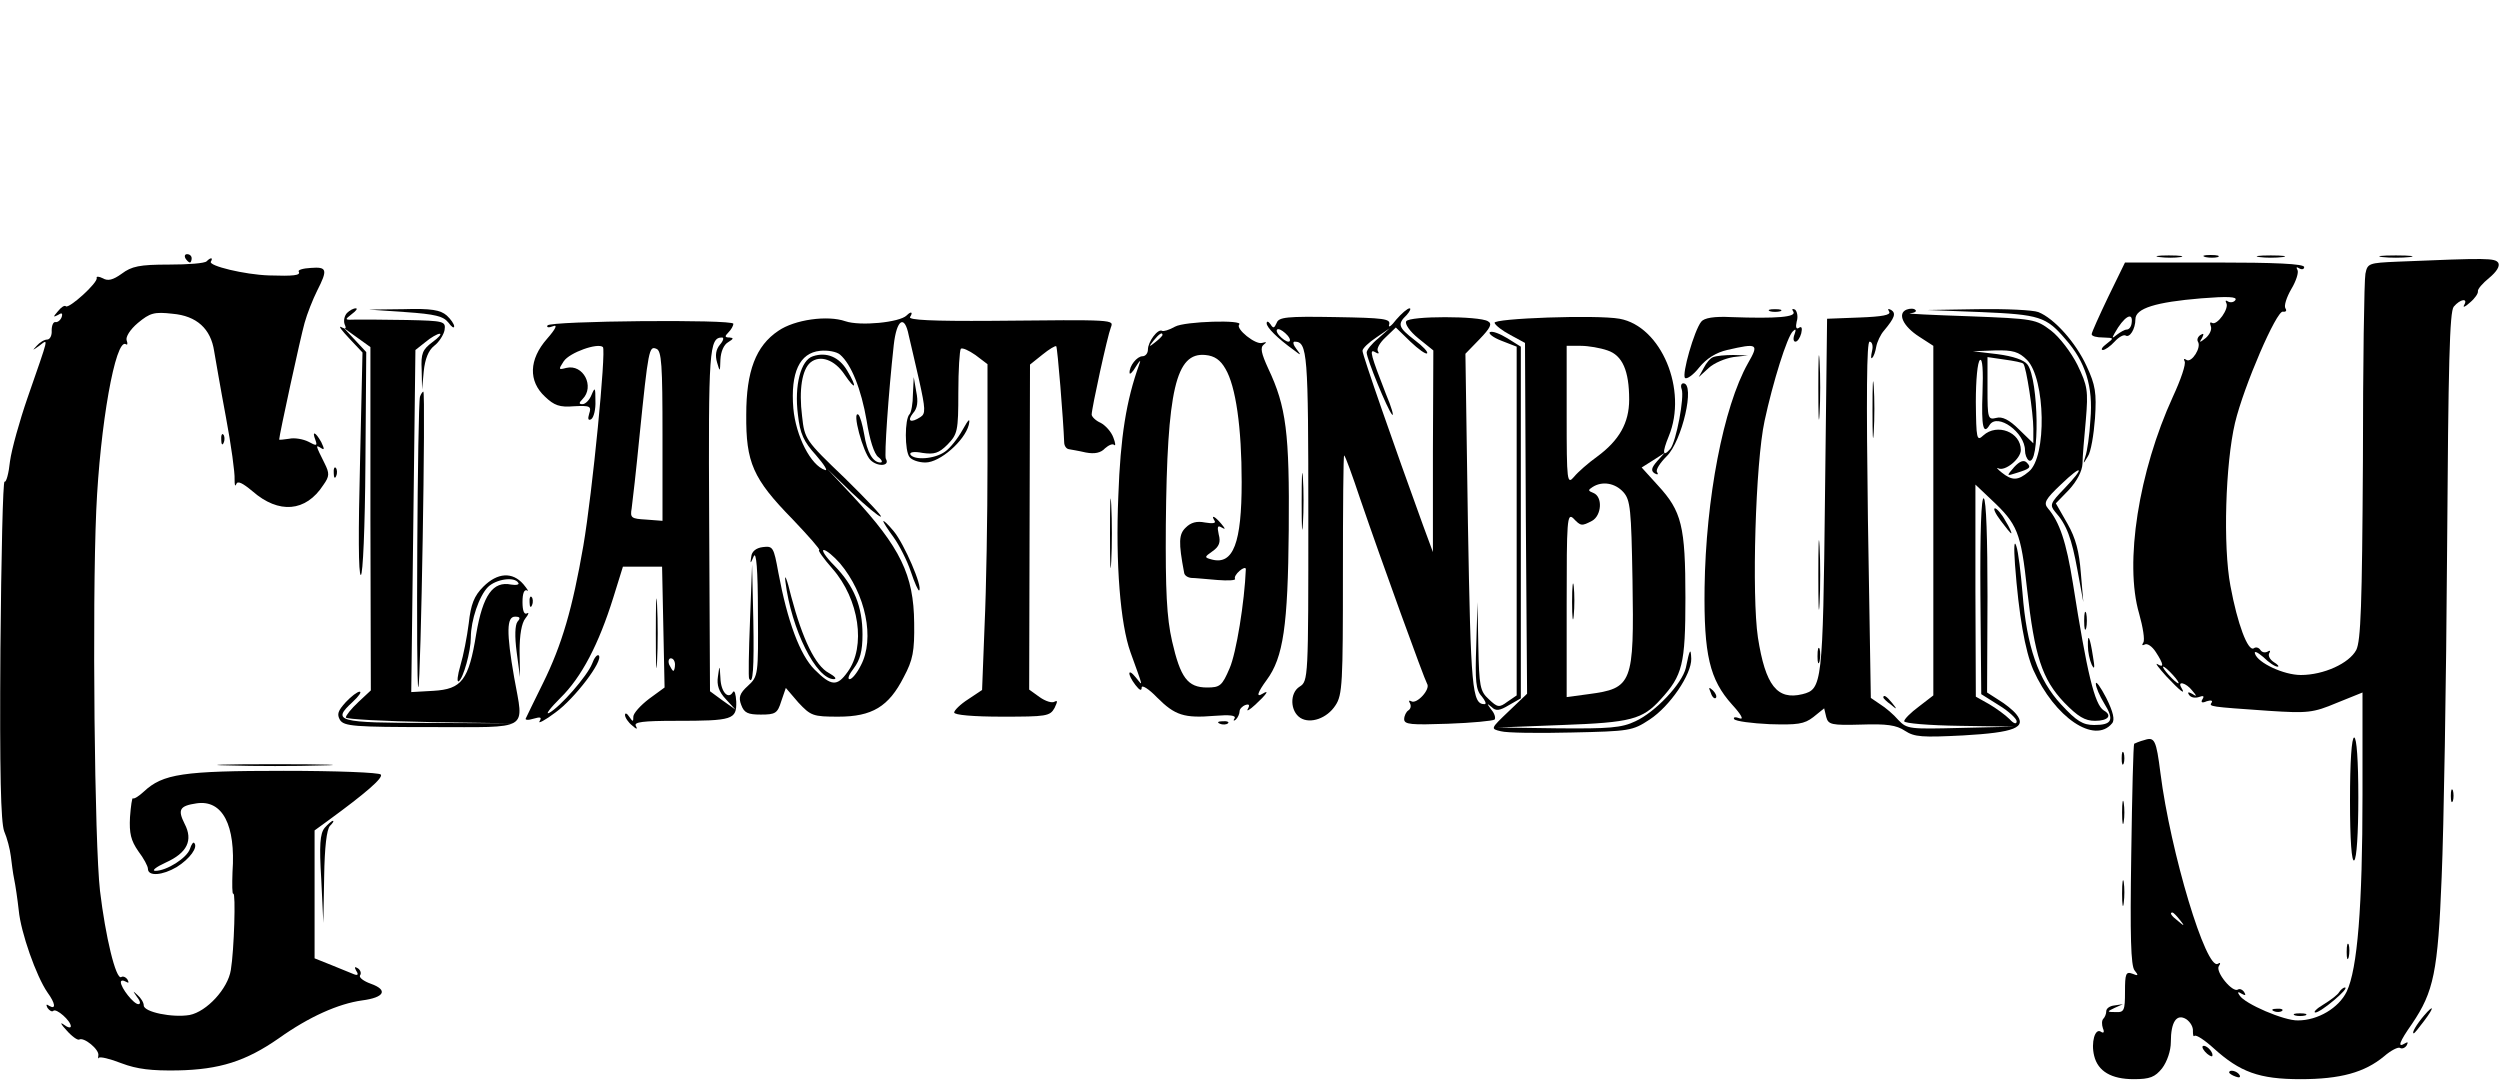
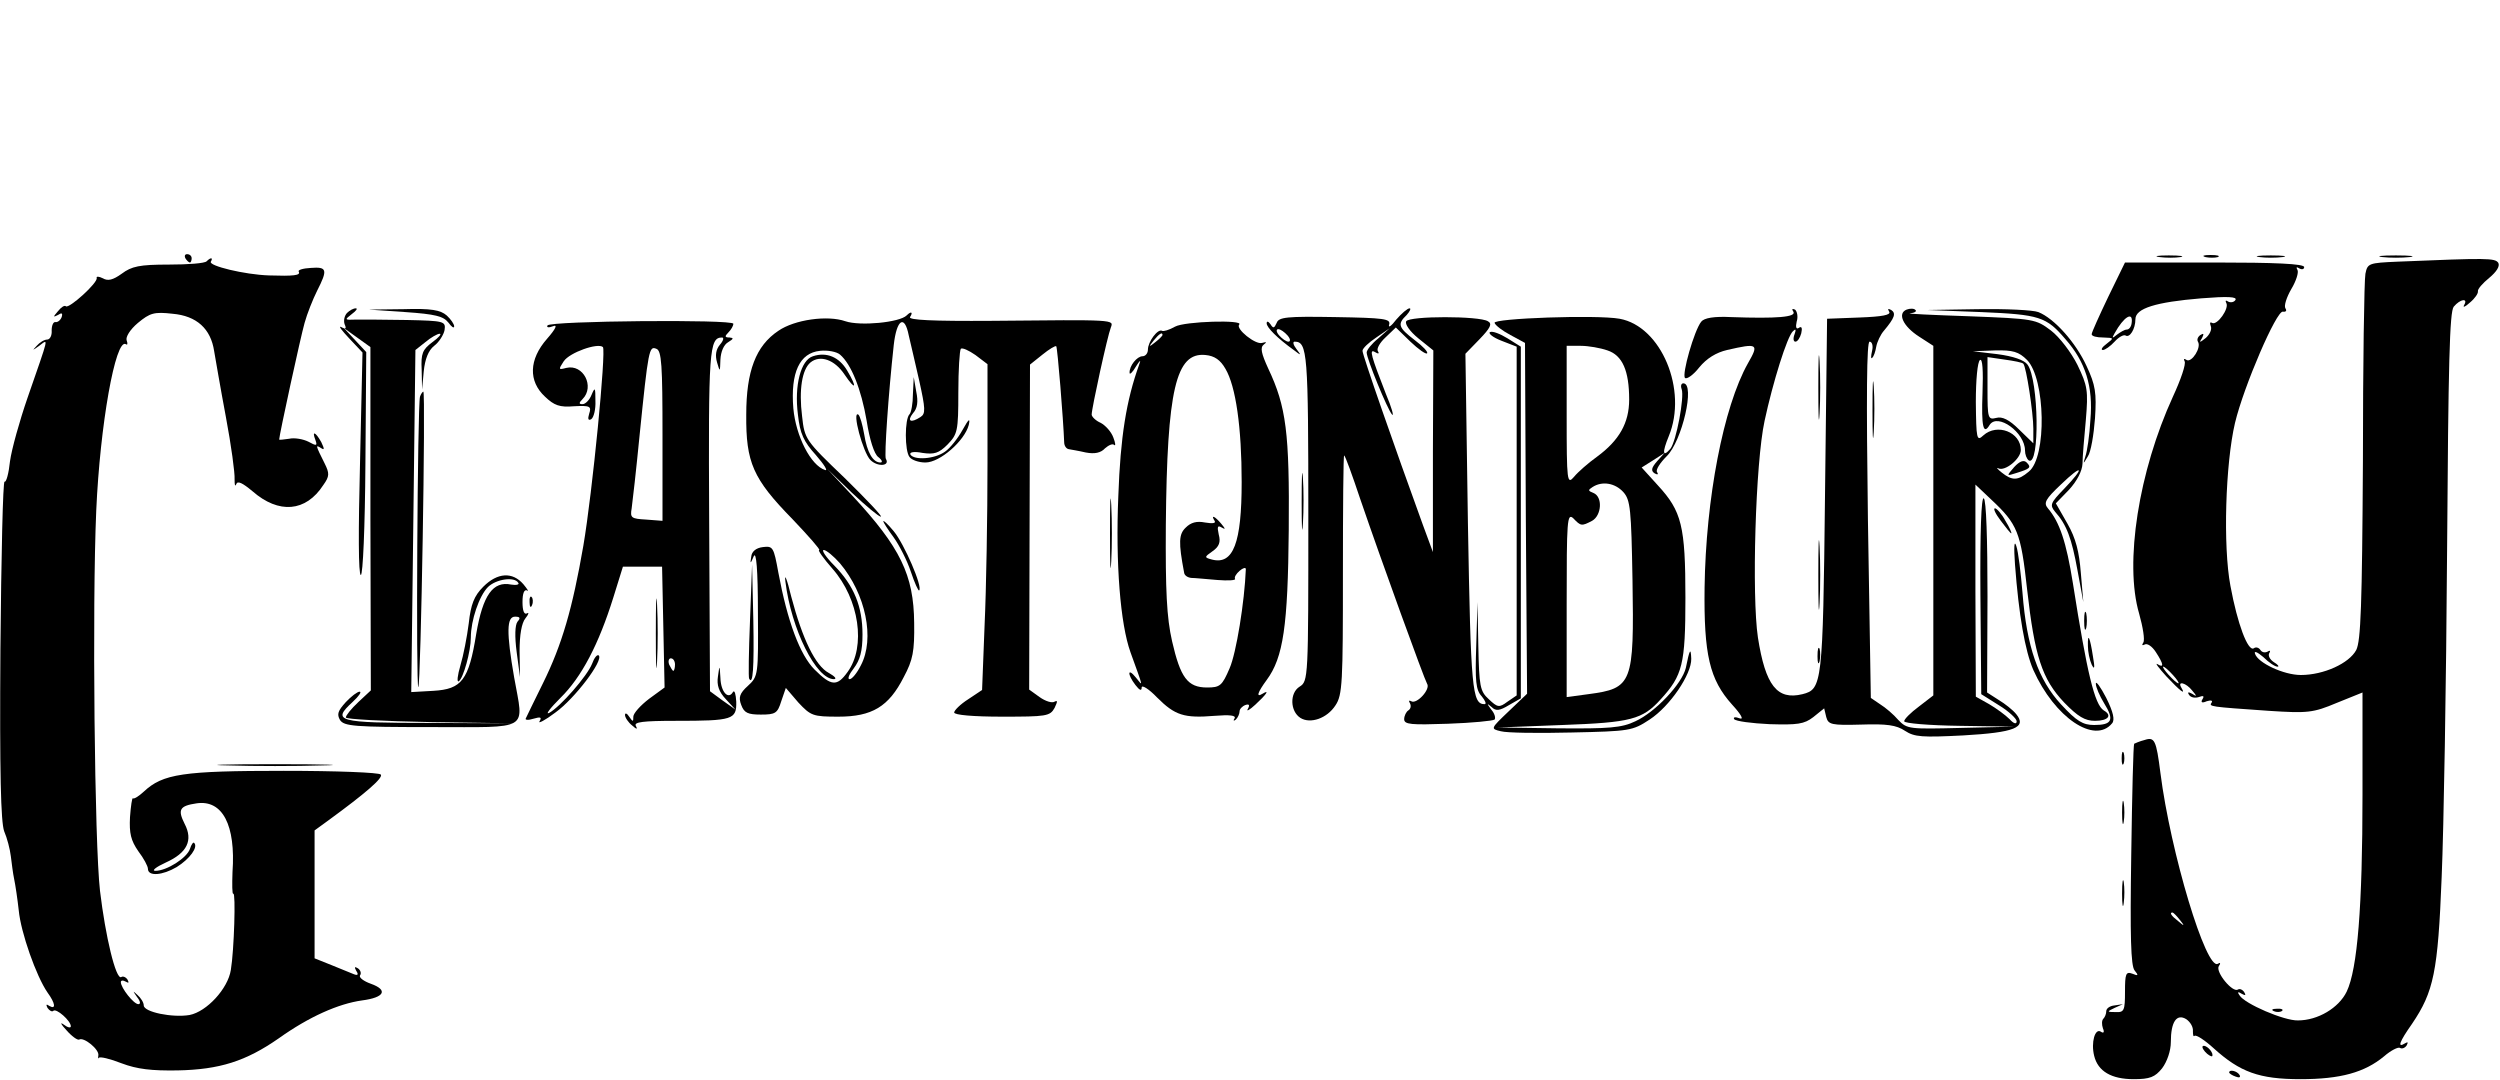
<svg xmlns="http://www.w3.org/2000/svg" version="1.0" width="600pt" height="259pt" viewBox="0 0 600 259" preserveAspectRatio="xMidYMid meet" id="svg262">
  <defs id="defs262" />
  <g transform="translate(0,259) scale(0.1,-0.1)" fill="#000000" stroke="none" id="g262">
    <path d="M445 1970 c3 -5 8 -10 11 -10 2 0 4 5 4 10 0 6 -5 10 -11 10 -5 0 -7 -4 -4 -10z" id="path1" />
    <path d="M5183 1973 c15 -2 37 -2 50 0 12 2 0 4 -28 4 -27 0 -38 -2 -22 -4z" id="path2" />
    <path d="M5293 1973 c9 -2 23 -2 30 0 6 3 -1 5 -18 5 -16 0 -22 -2 -12 -5z" id="path3" />
    <path d="M5423 1973 c15 -2 39 -2 55 0 15 2 2 4 -28 4 -30 0 -43 -2 -27 -4z" id="path4" />
    <path d="M5718 1973 c17 -2 47 -2 65 0 17 2 3 4 -33 4 -36 0 -50 -2 -32 -4z" id="path5" />
    <path d="M496 1963 c-4 -5 -45 -8 -91 -8 -70 0 -89 -4 -113 -22 -21 -15 -33 -18 -45 -11 -10 5 -16 5 -15 1 4 -11 -67 -75 -74 -68 -3 3 -11 -2 -19 -12 -12 -14 -12 -15 0 -9 9 6 12 5 9 -5 -3 -8 -10 -13 -15 -12 -5 1 -9 -8 -9 -20 1 -12 -4 -22 -11 -22 -7 0 -18 -7 -25 -15 -11 -12 -11 -12 6 0 23 17 25 28 -28 -125 -19 -55 -38 -123 -42 -152 -3 -29 -9 -51 -13 -49 -4 3 -8 -179 -10 -402 -2 -299 1 -415 9 -437 7 -16 14 -43 16 -60 2 -16 5 -41 8 -55 3 -14 8 -48 11 -75 5 -53 42 -158 69 -197 19 -26 21 -42 4 -32 -7 5 -8 3 -4 -5 5 -7 11 -10 14 -7 7 7 42 -24 42 -37 0 -5 -8 -3 -17 4 -10 7 -7 1 6 -13 13 -15 27 -25 31 -23 11 7 49 -24 46 -38 -1 -6 -1 -9 1 -6 2 4 27 -2 55 -13 37 -14 72 -18 134 -17 101 2 164 22 243 77 73 52 143 83 200 91 54 7 63 25 21 40 -17 6 -29 15 -26 20 4 5 1 13 -5 17 -8 5 -9 3 -4 -6 6 -9 4 -12 -6 -8 -8 3 -32 13 -54 22 l-40 16 0 154 0 153 33 24 c89 65 132 102 126 110 -3 5 -107 9 -233 9 -242 0 -290 -7 -336 -50 -12 -11 -23 -18 -26 -16 -2 2 -5 -18 -7 -45 -2 -39 2 -56 20 -82 13 -17 23 -36 23 -42 0 -19 35 -16 69 4 32 20 52 48 42 58 -2 3 -7 -4 -10 -14 -7 -22 -56 -53 -83 -53 -10 0 1 9 25 20 51 23 66 53 45 93 -17 34 -12 43 29 49 62 9 94 -52 86 -165 -1 -30 -1 -54 2 -52 6 4 2 -135 -6 -183 -7 -45 -58 -100 -99 -108 -41 -7 -110 7 -110 23 0 7 -7 18 -15 25 -12 11 -12 11 -1 -5 8 -10 9 -17 3 -17 -11 0 -42 39 -42 53 0 4 5 5 12 1 7 -4 8 -3 4 5 -4 6 -11 9 -15 6 -13 -7 -38 98 -51 207 -13 113 -19 682 -9 913 9 204 46 414 71 399 4 -3 5 1 2 9 -3 8 8 26 27 42 29 24 39 27 83 22 58 -5 92 -36 100 -90 3 -17 15 -88 28 -157 13 -69 22 -136 21 -150 0 -14 1 -19 4 -12 3 9 15 3 39 -17 63 -55 128 -50 170 15 15 21 15 28 3 52 -22 44 -22 45 -9 37 9 -6 9 -3 1 14 -14 25 -23 28 -14 5 5 -14 3 -15 -17 -4 -12 6 -33 10 -46 7 -13 -2 -24 -3 -24 -2 0 10 52 249 61 280 6 22 20 57 30 77 26 51 24 58 -15 55 -19 -1 -32 -5 -29 -9 5 -9 -12 -11 -72 -9 -58 2 -145 23 -139 33 6 10 0 11 -10 1z" id="path6" />
    <path d="M5754 1962 c-69 -3 -72 -4 -77 -29 -3 -15 -6 -218 -6 -451 -2 -344 -5 -430 -16 -452 -17 -32 -78 -60 -133 -60 -41 0 -103 29 -110 51 -3 8 6 4 20 -8 13 -13 28 -23 34 -23 5 0 1 5 -9 11 -9 6 -14 15 -11 21 4 6 2 8 -4 4 -6 -3 -13 -2 -17 4 -4 6 -11 8 -16 4 -14 -8 -39 58 -56 150 -18 95 -12 293 11 391 21 88 100 271 115 267 7 -1 10 2 6 8 -4 6 3 27 14 46 12 20 18 40 15 46 -4 7 -2 8 4 4 7 -4 12 -2 12 3 0 8 -70 11 -215 11 l-215 0 -40 -82 c-22 -46 -40 -86 -40 -90 0 -5 12 -8 28 -8 26 -1 26 -1 8 -15 -11 -8 -15 -15 -9 -15 5 0 18 9 28 20 10 11 21 17 26 15 10 -7 24 15 24 39 0 26 49 41 158 50 63 5 87 4 82 -4 -3 -5 -11 -7 -17 -4 -6 4 -8 3 -5 -3 8 -13 -22 -55 -34 -48 -5 3 -6 0 -3 -8 3 -8 -3 -20 -12 -28 -15 -12 -17 -12 -9 0 5 10 4 12 -4 7 -6 -4 -9 -11 -6 -16 9 -14 -15 -51 -27 -44 -6 4 -8 3 -5 -3 4 -6 -9 -44 -28 -85 -82 -179 -117 -399 -81 -521 9 -32 14 -63 10 -69 -4 -6 -3 -8 3 -5 6 4 18 -4 27 -18 19 -29 20 -39 4 -29 -7 4 3 -9 21 -29 34 -36 48 -47 36 -27 -10 17 12 11 26 -7 12 -14 12 -16 0 -8 -9 5 -12 4 -7 -3 4 -6 14 -8 23 -5 11 4 14 3 9 -5 -5 -8 -1 -10 10 -5 10 3 15 2 12 -3 -7 -10 -6 -10 137 -20 93 -6 106 -5 163 19 l62 25 0 -245 c0 -268 -12 -419 -38 -473 -19 -39 -69 -69 -117 -69 -33 -1 -128 40 -140 60 -6 8 -4 10 5 4 9 -5 11 -4 6 4 -4 6 -11 9 -15 6 -13 -8 -54 42 -46 56 5 7 4 10 -2 6 -28 -18 -114 268 -138 458 -10 79 -14 87 -38 79 -12 -3 -23 -8 -25 -9 -2 -2 -5 -121 -7 -266 -3 -197 -1 -267 8 -278 10 -12 9 -14 -5 -8 -16 6 -18 0 -18 -43 0 -45 -2 -50 -22 -49 -22 0 -22 1 -3 10 l20 9 -20 -3 c-11 -1 -20 -7 -20 -14 0 -6 -3 -14 -7 -18 -4 -4 -4 -14 -1 -23 4 -9 2 -13 -5 -8 -14 9 -24 -26 -16 -58 9 -37 41 -56 95 -56 39 0 51 5 68 26 12 16 21 42 21 63 0 49 14 69 37 55 10 -7 17 -19 16 -29 0 -9 1 -14 4 -11 4 3 24 -10 46 -30 63 -57 109 -74 208 -74 96 0 154 16 201 55 16 14 34 23 38 20 5 -3 12 0 16 6 4 8 3 9 -4 5 -19 -12 -14 3 17 47 52 77 62 124 71 352 5 116 11 467 13 782 3 451 6 575 16 587 16 19 35 21 25 4 -4 -7 2 -5 14 6 12 10 20 22 19 27 -1 5 11 19 27 32 18 15 26 28 22 36 -8 12 -26 12 -242 3z m-638 -147 c-1 -9 -6 -16 -12 -16 -5 0 -15 -6 -23 -12 -12 -10 -13 -9 -6 3 22 40 45 54 41 25z m99 -845 c10 -11 16 -20 13 -20 -3 0 -13 9 -23 20 -10 11 -16 20 -13 20 3 0 13 -9 23 -20z m16 -587 c13 -16 12 -17 -3 -4 -17 13 -22 21 -14 21 2 0 10 -8 17 -17z" id="path8" />
    <path d="M833 1839 c-6 -6 -9 -18 -6 -27 5 -11 3 -13 -8 -7 -8 4 1 -8 19 -27 l32 -34 -6 -267 c-4 -159 -4 -267 2 -267 5 0 10 114 11 268 l2 267 -27 29 -27 29 32 -23 32 -23 0 -412 1 -412 -30 -28 c-17 -16 -30 -32 -30 -37 0 -4 91 -9 203 -11 l202 -3 -204 1 c-222 0 -235 4 -185 50 15 14 23 25 17 25 -5 0 -20 -11 -33 -25 -19 -21 -22 -29 -14 -43 10 -15 34 -17 219 -17 241 0 222 -11 199 119 -19 109 -18 146 2 146 12 0 14 -3 6 -12 -6 -8 -7 -35 -2 -73 l8 -60 -1 62 c0 40 5 68 14 79 8 10 9 15 4 12 -7 -4 -11 6 -11 27 0 21 4 31 11 28 5 -4 1 3 -9 15 -26 30 -62 28 -96 -6 -22 -22 -30 -42 -35 -88 -4 -32 -13 -78 -20 -101 -7 -24 -9 -41 -4 -38 11 7 29 72 29 105 0 41 20 100 41 121 19 19 64 26 73 10 3 -4 -5 -6 -17 -4 -44 9 -68 -25 -84 -118 -18 -112 -35 -133 -103 -137 l-53 -3 5 410 5 411 24 19 c13 11 29 20 34 20 6 0 -2 -9 -17 -20 -24 -18 -28 -27 -26 -67 l1 -47 4 44 c3 29 11 50 25 61 12 9 23 27 25 38 3 21 -1 22 -90 24 -50 1 -105 1 -122 1 -28 -1 -29 -1 -11 13 11 8 15 14 10 14 -6 0 -15 -5 -21 -11z" id="path12" />
    <path d="M973 1841 c72 -5 91 -10 103 -25 8 -11 14 -15 14 -9 0 5 -8 17 -18 26 -15 13 -37 17 -103 15 l-84 -1 88 -6z" id="path13" />
    <path d="M3351 1823 c-12 -16 -20 -21 -17 -12 4 14 -12 16 -130 18 -116 2 -135 0 -140 -14 -6 -13 -8 -14 -15 -3 -5 7 -9 8 -9 2 0 -10 26 -36 65 -64 18 -14 19 -14 6 3 -7 9 -9 17 -4 17 31 0 33 -26 33 -420 0 -388 0 -395 -21 -408 -24 -15 -23 -59 2 -75 24 -15 64 -1 84 30 17 25 18 55 18 316 0 158 1 286 3 284 3 -2 20 -49 38 -103 52 -152 154 -433 161 -445 9 -13 -25 -50 -38 -42 -5 3 -7 1 -3 -5 3 -6 2 -13 -4 -17 -5 -3 -10 -13 -10 -21 0 -13 17 -14 105 -11 58 2 108 7 112 10 3 4 0 15 -8 24 -11 15 -11 16 1 6 10 -10 19 -9 42 5 l28 16 0 422 0 422 -32 20 c-18 11 -36 18 -42 15 -5 -3 7 -13 28 -21 l36 -14 0 -419 0 -418 -22 -15 c-20 -15 -24 -14 -45 6 -21 19 -23 31 -25 127 l-2 106 -3 -104 c-3 -86 -1 -107 13 -122 9 -11 12 -19 7 -19 -30 0 -33 35 -40 434 l-6 407 34 35 c26 27 31 37 20 43 -21 13 -188 13 -196 0 -4 -6 8 -24 29 -41 l36 -29 -1 -242 0 -242 -24 65 c-69 190 -145 408 -145 418 0 6 15 20 33 32 l32 22 -27 -24 c-16 -13 -28 -28 -28 -34 0 -15 50 -137 61 -149 5 -5 -1 17 -15 50 -35 90 -41 109 -26 100 8 -5 11 -4 7 2 -4 6 5 21 18 33 l25 24 35 -34 c19 -18 37 -31 40 -28 3 3 -10 17 -30 32 -39 30 -42 38 -19 60 8 9 11 16 7 16 -5 0 -19 -12 -32 -27z m-261 -38 c7 -8 8 -15 2 -15 -5 0 -15 7 -22 15 -7 8 -8 15 -2 15 5 0 15 -7 22 -15z" id="path28" />
-     <path d="M4248 1843 c6 -2 18 -2 25 0 6 3 1 5 -13 5 -14 0 -19 -2 -12 -5z" id="path34" />
    <path d="M4304 1842 c8 -13 -39 -17 -150 -13 -40 2 -64 -2 -71 -11 -17 -21 -47 -127 -39 -135 4 -4 20 7 34 25 18 22 41 36 67 42 74 17 77 15 50 -32 -59 -105 -101 -325 -104 -538 -2 -161 12 -221 66 -281 22 -24 29 -37 18 -33 -10 4 -16 3 -13 -2 4 -5 42 -10 85 -12 67 -2 83 0 105 17 l26 21 5 -21 c5 -18 12 -20 84 -18 61 2 84 -1 105 -15 23 -15 41 -16 140 -11 123 7 153 19 127 51 -8 10 -27 25 -42 34 l-28 18 1 230 c0 138 -3 233 -9 236 -6 4 -9 -81 -8 -232 l2 -238 43 -27 c23 -14 42 -32 42 -38 0 -8 -7 -6 -17 5 -10 10 -32 26 -49 36 l-32 18 -1 255 0 254 38 -36 c63 -59 71 -78 86 -215 18 -161 36 -216 89 -272 33 -34 50 -44 74 -44 32 0 42 13 21 25 -22 14 -40 89 -74 305 -16 100 -32 147 -60 180 -11 13 -6 22 31 57 53 51 59 43 8 -10 -33 -34 -35 -39 -22 -55 28 -31 40 -64 54 -141 l14 -76 -6 70 c-4 51 -12 83 -32 118 l-28 49 32 33 c19 21 31 44 32 62 0 15 4 63 8 105 6 71 4 82 -20 132 -15 30 -43 67 -64 83 -36 27 -40 28 -197 34 -88 3 -151 6 -141 7 11 1 17 5 13 8 -3 4 -13 4 -21 1 -23 -9 -9 -40 30 -65 l34 -22 0 -420 0 -419 -35 -27 c-19 -14 -35 -30 -35 -35 0 -5 60 -10 133 -11 l132 -2 -129 -3 c-123 -3 -129 -3 -150 19 -11 13 -31 30 -44 38 l-22 15 -7 428 c-4 299 -3 427 4 427 6 0 9 -10 6 -22 -3 -13 -3 -20 0 -17 4 3 8 15 10 27 2 11 10 29 19 39 25 30 29 41 17 49 -8 4 -9 3 -5 -4 5 -8 -17 -12 -71 -14 l-78 -3 -5 -425 c-5 -453 -7 -464 -54 -476 -61 -15 -89 21 -107 136 -15 100 -6 419 16 520 20 93 54 202 68 215 7 7 8 4 4 -7 -4 -10 -3 -18 2 -18 5 0 11 9 14 20 3 13 1 18 -6 13 -6 -4 -8 2 -5 15 4 12 1 25 -4 29 -7 3 -8 1 -4 -5z m561 -116 c44 -45 48 -233 4 -268 -26 -22 -40 -22 -65 -2 -10 8 -14 13 -8 10 16 -8 54 23 54 44 0 43 -57 65 -90 35 -16 -15 -17 -9 -18 80 0 53 4 97 10 101 6 4 8 -24 6 -80 -3 -80 2 -101 17 -76 19 30 85 -18 85 -61 0 -10 4 -20 9 -24 27 -16 24 194 -3 230 -8 11 -34 20 -72 25 l-59 7 53 2 c43 1 57 -3 77 -23z m-9 -9 c7 -7 24 -118 24 -156 l0 -35 -34 33 c-24 24 -41 32 -55 28 -20 -5 -21 -1 -21 70 l0 76 41 -6 c22 -3 43 -7 45 -10z" id="path35" />
    <path d="M4834 1469 c-19 -22 -19 -22 6 -14 32 10 36 13 24 25 -7 7 -17 3 -30 -11z" id="path36" />
    <path d="M4755 1841 c140 -6 156 -11 202 -65 48 -54 67 -114 60 -193 -2 -38 -8 -77 -12 -88 -6 -20 -6 -20 6 0 7 10 14 51 17 91 4 61 1 80 -20 125 -26 57 -78 115 -116 130 -13 5 -78 8 -145 7 l-122 -2 130 -5z" id="path38" />
    <path d="M2176 1833 c-17 -17 -112 -26 -147 -14 -43 15 -122 4 -161 -23 -54 -36 -77 -97 -77 -201 -1 -115 16 -154 111 -251 39 -41 68 -74 64 -74 -4 0 10 -20 32 -45 64 -73 81 -187 36 -248 -25 -35 -39 -34 -79 6 -35 35 -65 115 -87 233 -11 61 -13 64 -37 61 -17 -2 -27 -11 -28 -23 -3 -18 -2 -18 6 1 6 13 10 -32 10 -134 1 -151 1 -154 -24 -177 -20 -18 -23 -28 -16 -46 7 -19 16 -23 47 -23 35 0 40 3 49 32 l11 32 30 -35 c30 -32 35 -34 96 -34 81 0 121 24 157 95 22 41 26 62 25 130 -1 115 -33 181 -148 305 l-61 65 60 -58 c33 -31 64 -57 69 -57 5 0 -35 42 -87 93 -94 90 -96 93 -102 148 -8 64 0 112 20 129 23 19 58 7 82 -29 27 -40 31 -32 6 10 -19 32 -49 45 -82 34 -29 -9 -45 -70 -36 -140 5 -46 14 -65 43 -97 20 -23 30 -39 22 -36 -34 11 -70 81 -76 148 -7 86 15 133 64 138 18 2 40 -2 48 -9 27 -23 51 -83 64 -159 7 -45 18 -80 28 -87 9 -7 11 -13 5 -13 -18 0 -32 24 -39 68 -4 23 -10 44 -14 47 -16 10 11 -91 29 -109 17 -17 48 -15 37 3 -4 7 6 154 19 273 7 62 26 74 36 23 4 -16 15 -65 25 -108 15 -68 16 -80 3 -88 -23 -15 -33 -10 -18 9 11 12 13 28 8 52 l-6 35 -2 -41 c0 -22 -4 -44 -8 -48 -12 -11 -12 -89 0 -103 5 -7 22 -13 38 -13 35 0 94 52 104 90 4 18 0 15 -15 -12 -11 -20 -30 -44 -42 -52 -25 -18 -74 -21 -83 -7 -3 6 9 8 29 4 28 -4 39 -1 60 20 24 25 26 32 26 125 0 54 3 101 6 105 4 3 19 -4 35 -15 l29 -22 0 -235 c0 -130 -3 -306 -7 -392 l-6 -155 -33 -22 c-19 -12 -34 -27 -34 -32 0 -6 46 -10 115 -10 106 0 115 1 126 21 7 15 8 19 0 15 -6 -4 -22 1 -36 11 l-25 18 1 390 1 390 30 24 c16 13 31 22 33 20 3 -3 17 -176 19 -230 0 -9 5 -16 11 -17 5 -1 24 -4 41 -8 21 -4 36 -1 46 10 9 8 19 12 22 8 4 -3 3 5 -2 18 -5 14 -19 29 -30 35 -12 5 -22 15 -22 20 0 15 38 189 46 209 7 19 13 19 -285 16 -144 -1 -201 2 -197 9 8 12 3 15 -8 4z m-160 -595 c62 -74 84 -181 50 -245 -9 -18 -21 -33 -27 -33 -6 0 -1 12 10 26 15 20 21 41 21 81 0 67 -20 117 -68 166 -20 20 -31 37 -25 37 6 0 24 -15 39 -32z" id="path39" />
    <path d="M3587 1815 c2 -6 19 -19 38 -29 l35 -19 2 -421 3 -421 -44 -42 c-44 -42 -44 -42 -19 -48 14 -4 90 -5 170 -3 139 3 146 4 187 31 49 32 101 109 100 146 -1 28 -4 23 -13 -22 -9 -38 -73 -106 -121 -128 -33 -16 -64 -18 -185 -17 l-145 2 155 6 c164 6 192 13 236 62 52 57 59 83 59 243 0 173 -9 208 -66 270 l-39 43 27 17 28 18 -18 -20 c-14 -16 -15 -23 -6 -29 7 -4 10 -3 6 3 -4 5 7 22 23 38 37 36 69 175 40 175 -5 0 -7 -6 -4 -14 7 -19 -13 -125 -27 -143 -19 -22 -20 -9 -4 30 46 111 -18 264 -118 282 -55 10 -305 1 -300 -10z m271 -66 c36 -12 52 -49 52 -118 0 -56 -24 -98 -77 -137 -21 -15 -46 -37 -55 -48 -17 -20 -18 -13 -18 147 l0 167 34 0 c18 0 47 -5 64 -11z m38 -340 c17 -19 19 -41 22 -211 4 -249 0 -260 -106 -274 l-52 -7 0 222 c0 202 1 221 16 207 18 -19 20 -19 45 -6 23 13 26 58 3 67 -13 5 -13 7 -2 14 23 15 54 10 74 -12z" id="path42" />
-     <path d="M3773 1145 c0 -38 2 -53 4 -32 2 20 2 52 0 70 -2 17 -4 1 -4 -38z" id="path47" />
    <path d="M1314 1809 c-3 -5 3 -6 13 -2 12 5 7 -6 -14 -30 -44 -50 -45 -102 -5 -139 22 -21 35 -26 70 -23 38 2 42 0 36 -18 -4 -13 -2 -17 5 -13 6 4 11 24 10 44 0 32 -1 34 -9 15 -5 -13 -15 -23 -22 -23 -9 0 -9 3 0 12 30 30 2 85 -39 75 -19 -5 -19 -4 -6 16 14 21 82 45 94 34 8 -9 -25 -348 -47 -477 -26 -150 -51 -237 -97 -330 -20 -41 -39 -79 -41 -84 -3 -4 6 -5 18 -1 17 5 21 4 15 -6 -5 -7 13 2 38 21 46 33 116 125 104 137 -4 3 -11 -6 -16 -20 -12 -30 -76 -103 -103 -118 -10 -5 2 11 27 36 51 50 92 129 127 241 l23 74 47 0 47 0 3 -145 3 -145 -37 -27 c-21 -16 -38 -35 -38 -43 0 -13 -1 -13 -10 0 -5 8 -10 10 -10 4 0 -6 8 -18 17 -25 11 -10 14 -10 9 -1 -5 9 16 12 96 12 137 0 146 3 145 46 -1 18 -4 29 -8 23 -11 -19 -29 0 -30 34 -2 32 -2 32 -6 3 -3 -20 2 -36 19 -54 l23 -25 -31 22 -30 22 -2 411 c-2 408 0 438 31 438 5 0 3 -8 -5 -17 -10 -12 -12 -26 -7 -43 7 -24 7 -23 8 7 1 19 8 36 19 42 13 8 13 10 3 11 -12 0 -12 3 -3 12 7 7 12 16 12 21 0 11 -439 7 -446 -4z m276 -265 l0 -204 -39 3 c-36 2 -39 4 -35 27 2 14 11 93 19 175 21 207 23 215 40 208 13 -4 15 -39 15 -209z m30 -549 c0 -8 -2 -15 -4 -15 -2 0 -6 7 -10 15 -3 8 -1 15 4 15 6 0 10 -7 10 -15z" id="path50" />
    <path d="M2820 1806 c-14 -8 -28 -12 -31 -10 -10 6 -34 -26 -34 -45 0 -9 -6 -16 -13 -16 -13 0 -32 -23 -31 -40 0 -5 7 1 15 15 10 16 13 18 8 5 -31 -86 -45 -174 -50 -315 -7 -163 5 -308 29 -375 32 -89 31 -83 13 -61 -20 25 -21 8 -1 -18 10 -13 15 -15 15 -6 0 7 17 -3 37 -24 43 -43 65 -50 138 -44 37 3 52 1 48 -6 -4 -6 -2 -7 3 -3 5 5 9 14 9 20 0 5 6 12 14 15 9 3 11 0 6 -9 -5 -8 4 -3 18 10 27 25 35 37 17 26 -16 -10 -12 3 10 33 40 54 51 130 53 360 2 233 -6 296 -49 387 -17 37 -20 51 -11 58 8 6 7 7 -4 4 -16 -5 -64 34 -55 44 13 12 -131 8 -154 -5z m-30 -20 c0 -2 -8 -10 -17 -17 -16 -13 -17 -12 -4 4 13 16 21 21 21 13z m151 -81 c25 -42 39 -141 39 -272 0 -146 -20 -199 -71 -186 -19 5 -19 6 1 20 16 11 20 22 15 40 -4 19 -3 23 7 17 10 -6 9 -3 -1 9 -15 18 -26 23 -16 7 4 -6 -5 -7 -23 -4 -20 4 -34 0 -46 -12 -17 -16 -18 -35 -4 -109 1 -6 8 -11 17 -12 9 0 37 -3 63 -5 25 -2 45 -1 42 3 -2 4 3 12 11 19 8 7 15 9 15 4 -3 -78 -23 -202 -39 -238 -18 -42 -23 -46 -54 -46 -47 0 -64 24 -84 111 -13 57 -16 121 -15 279 3 325 24 415 95 408 22 -2 36 -12 48 -33z" id="path53" />
    <path d="M4364 1660 c0 -69 1 -97 3 -62 2 34 2 90 0 125 -2 34 -3 6 -3 -63z" id="path70" />
-     <path d="M4112 1733 c-7 -2 -17 -14 -23 -26 l-12 -22 24 22 c13 12 40 23 59 26 l35 4 -35 1 c-19 0 -41 -2 -48 -5z" id="path80" />
    <path d="M4494 1605 c0 -60 1 -84 3 -52 2 32 2 81 0 110 -2 29 -3 3 -3 -58z" id="path84" />
    <path d="M1008 1638 c-6 -18 -10 -703 -4 -697 6 5 18 709 12 709 -2 0 -6 -6 -8 -12z" id="path93" />
-     <path d="M531 1534 c0 -11 3 -14 6 -6 3 7 2 16 -1 19 -3 4 -6 -2 -5 -13z" id="path110" />
    <path d="M3124 1385 c0 -60 1 -84 3 -52 2 32 2 81 0 110 -2 29 -3 3 -3 -58z" id="path120" />
-     <path d="M801 1454 c0 -11 3 -14 6 -6 3 7 2 16 -1 19 -3 4 -6 -2 -5 -13z" id="path122" />
    <path d="M2664 1310 c0 -74 1 -105 3 -67 2 37 2 97 0 135 -2 37 -3 6 -3 -68z" id="path127" />
    <path d="M4802 1340 c12 -16 23 -30 25 -30 2 0 -4 14 -14 30 -9 17 -21 30 -25 30 -5 0 1 -13 14 -30z" id="path134" />
    <path d="M2120 1339 c0 -3 11 -20 25 -39 13 -18 32 -55 41 -82 9 -27 18 -47 20 -45 9 8 -36 112 -61 142 -14 17 -25 27 -25 24z" id="path137" />
    <path d="M4364 1210 c0 -74 1 -105 3 -67 2 37 2 97 0 135 -2 37 -3 6 -3 -68z" id="path138" />
    <path d="M4836 1235 c9 -120 24 -207 44 -253 51 -114 147 -179 189 -128 7 8 3 27 -14 61 -14 27 -25 42 -25 34 0 -8 9 -29 20 -47 25 -40 19 -52 -24 -52 -27 0 -42 9 -79 49 -55 59 -83 139 -93 268 -4 48 -10 99 -15 113 -5 15 -6 -3 -3 -45z" id="path142" />
    <path d="M1800 1100 c-3 -74 -4 -137 -2 -139 9 -16 12 24 10 140 l-3 134 -5 -135z" id="path146" />
    <path d="M1885 1194 c14 -114 74 -235 117 -234 7 1 1 7 -13 15 -32 17 -63 81 -90 183 -10 42 -17 59 -14 36z" id="path147" />
    <path d="M1574 1070 c0 -74 1 -105 3 -67 2 37 2 97 0 135 -2 37 -3 6 -3 -68z" id="path153" />
    <path d="M1271 1144 c0 -11 3 -14 6 -6 3 7 2 16 -1 19 -3 4 -6 -2 -5 -13z" id="path156" />
    <path d="M5002 1100 c0 -19 2 -27 5 -17 2 9 2 25 0 35 -3 9 -5 1 -5 -18z" id="path162" />
    <path d="M5011 1039 c0 -13 4 -33 9 -44 7 -14 8 -8 3 20 -7 46 -13 59 -12 24z" id="path170" />
    <path d="M4362 1015 c0 -16 2 -22 5 -12 2 9 2 23 0 30 -3 6 -5 -1 -5 -18z" id="path174" />
-     <path d="M4106 927 c3 -10 9 -15 12 -12 3 3 0 11 -7 18 -10 9 -11 8 -5 -6z" id="path183" />
-     <path d="M4520 916 c0 -2 8 -10 18 -17 15 -13 16 -12 3 4 -13 16 -21 21 -21 13z" id="path185" />
-     <path d="M2928 853 c7 -3 16 -2 19 1 4 3 -2 6 -13 5 -11 0 -14 -3 -6 -6z" id="path192" />
-     <path d="M5640 669 c0 -97 4 -148 10 -144 6 4 10 65 10 151 0 89 -4 144 -10 144 -6 0 -10 -57 -10 -151z" id="path205" />
    <path d="M5092 770 c0 -14 2 -19 5 -12 2 6 2 18 0 25 -3 6 -5 1 -5 -13z" id="path208" />
    <path d="M548 753 c61 -2 163 -2 225 0 61 1 11 3 -113 3 -124 0 -174 -2 -112 -3z" id="path209" />
-     <path d="M5882 680 c0 -14 2 -19 5 -12 2 6 2 18 0 25 -3 6 -5 1 -5 -13z" id="path215" />
    <path d="M5093 640 c0 -25 2 -35 4 -22 2 12 2 32 0 45 -2 12 -4 2 -4 -23z" id="path218" />
-     <path d="M779 603 c-11 -14 -13 -41 -8 -123 l5 -105 2 111 c1 70 6 114 14 122 7 7 10 12 7 12 -3 0 -12 -8 -20 -17z" id="path225" />
    <path d="M5093 445 c0 -27 2 -38 4 -22 2 15 2 37 0 50 -2 12 -4 0 -4 -28z" id="path228" />
-     <path d="M5632 305 c0 -16 2 -22 5 -12 2 9 2 23 0 30 -3 6 -5 -1 -5 -18z" id="path237" />
-     <path d="M5614 209 c-3 -6 -20 -19 -38 -30 -17 -10 -25 -19 -19 -19 13 0 83 59 71 60 -4 0 -10 -5 -14 -11z" id="path239" />
    <path d="M5458 163 c7 -3 16 -2 19 1 4 3 -2 6 -13 5 -11 0 -14 -3 -6 -6z" id="path245" />
-     <path d="M5818 153 c-18 -21 -31 -43 -25 -43 2 0 13 14 25 30 25 33 24 41 0 13z" id="path246" />
-     <path d="M5508 153 c6 -2 18 -2 25 0 6 3 1 5 -13 5 -14 0 -19 -2 -12 -5z" id="path247" />
    <path d="M5292 66 c7 -8 15 -12 17 -11 5 6 -10 25 -20 25 -5 0 -4 -6 3 -14z" id="path253" />
    <path d="M5350 16 c0 -2 7 -7 16 -10 8 -3 12 -2 9 4 -6 10 -25 14 -25 6z" id="path261" />
  </g>
</svg>
